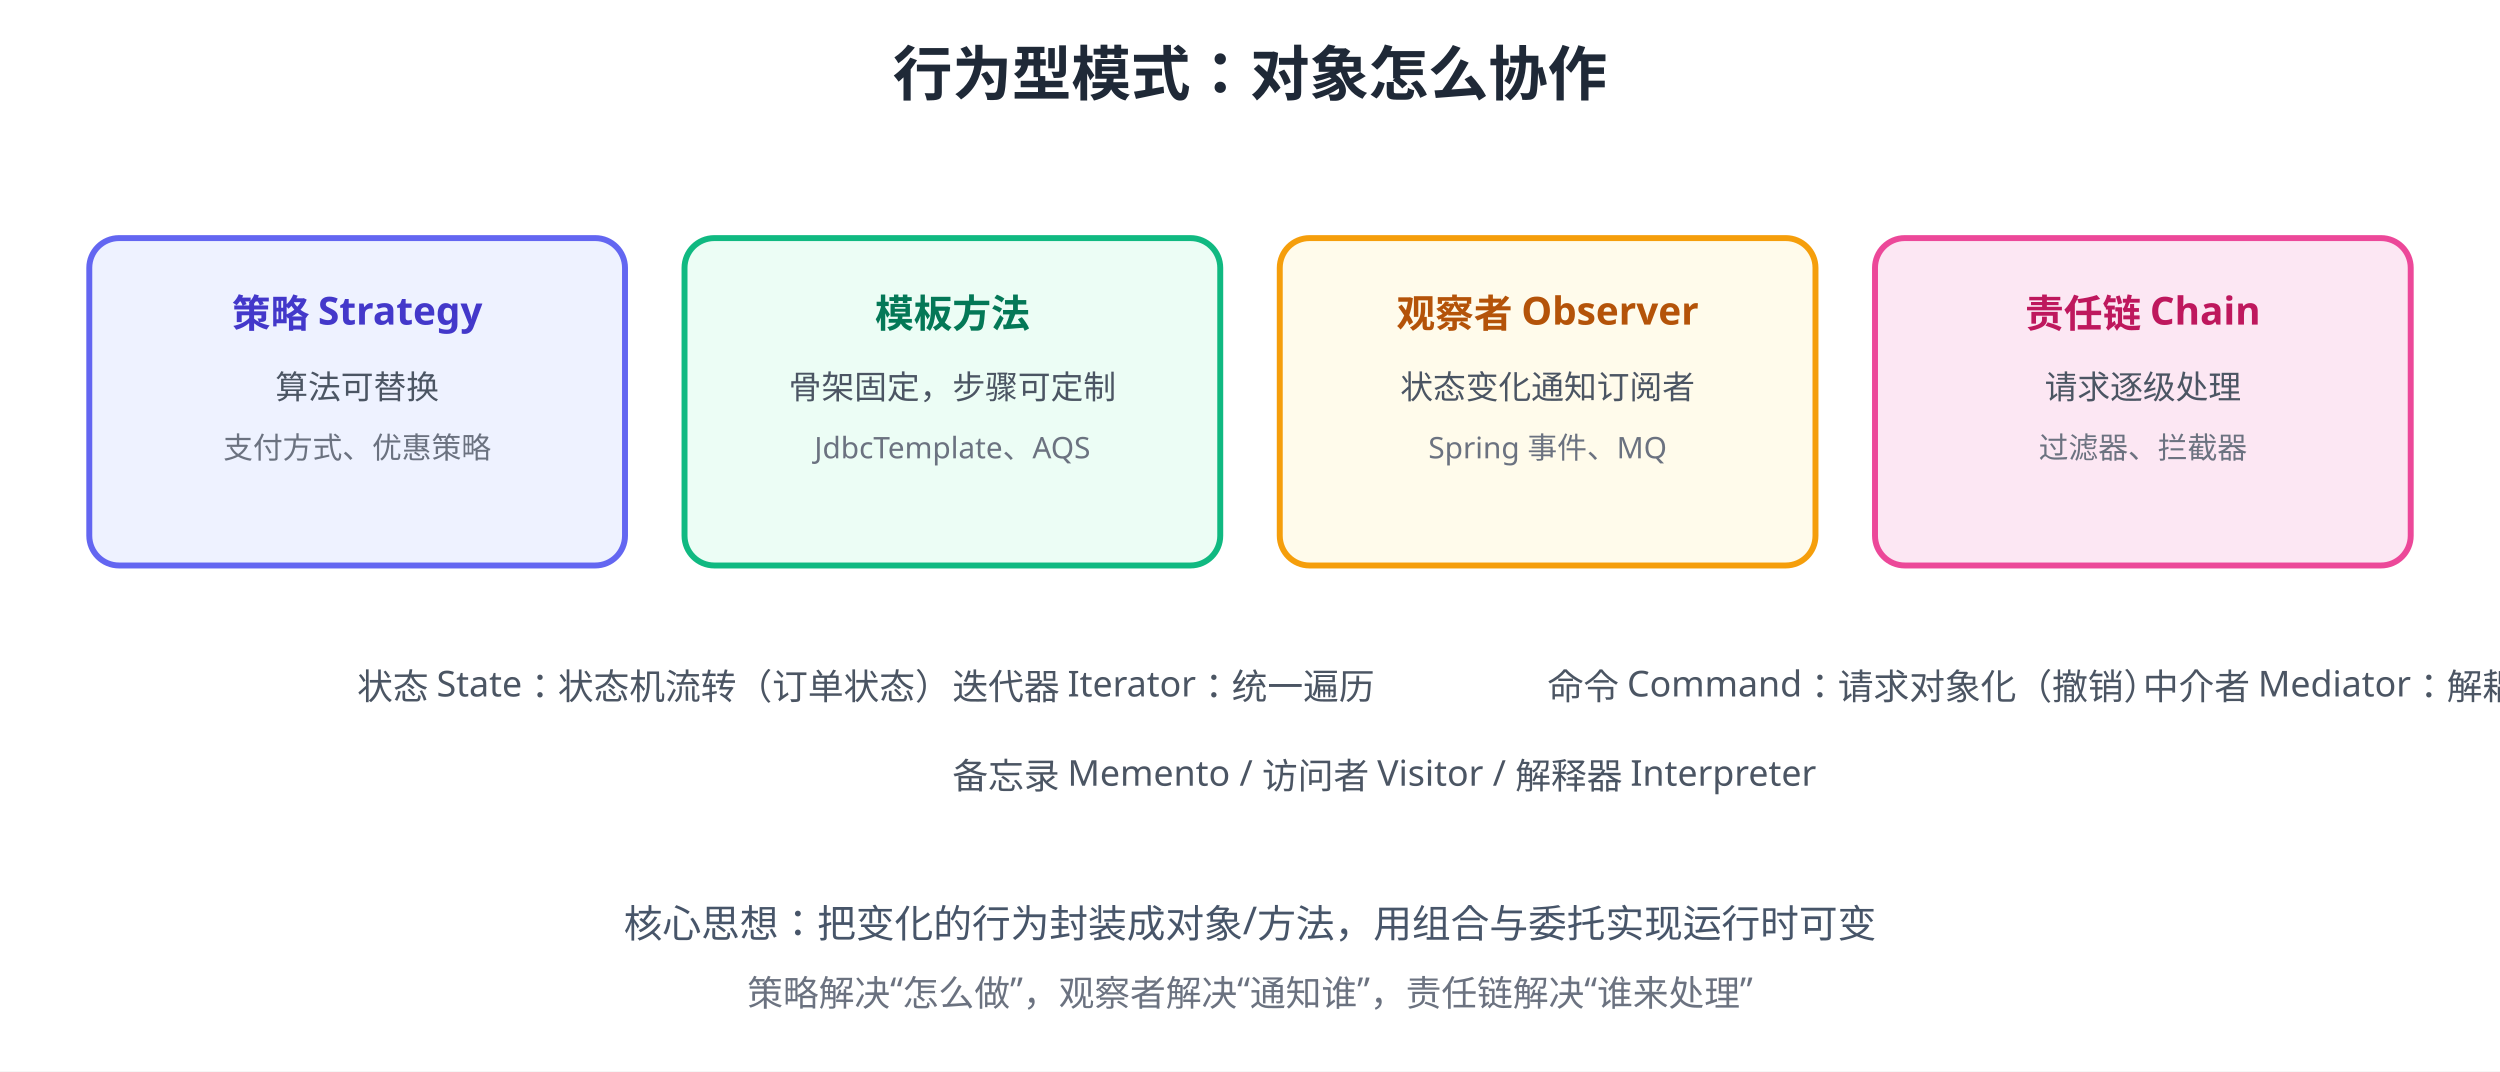
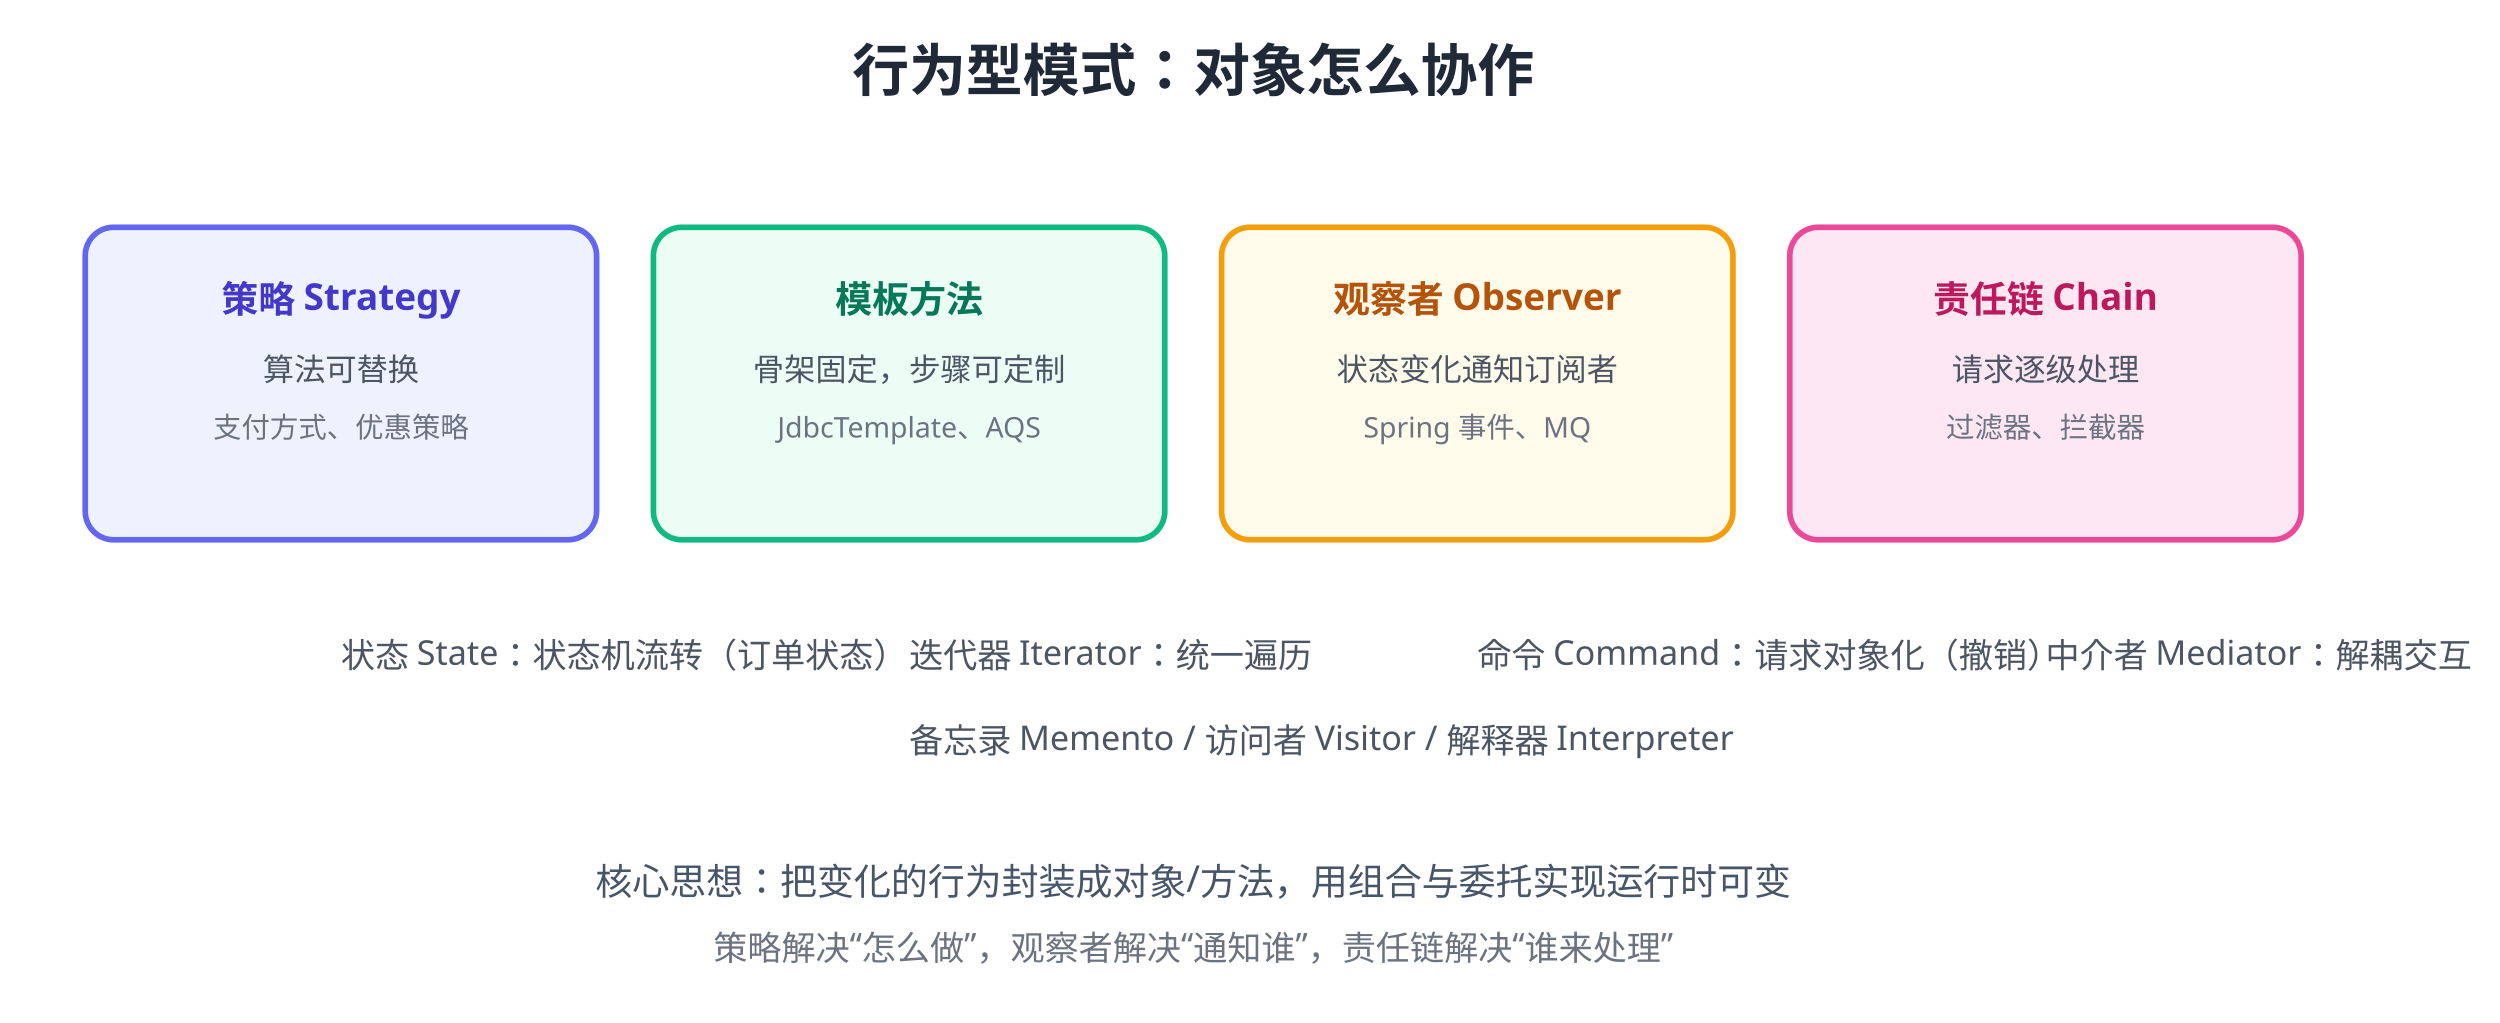
- <svg xmlns="http://www.w3.org/2000/svg" width="840" height="360" viewBox="0 0 840 360" font-family="'Microsoft YaHei', 'PingFang SC', sans-serif">
-   <rect width="840" height="360" fill="#ffffff" />
+ <svg xmlns="http://www.w3.org/2000/svg" width="880" height="360" viewBox="0 0 880 360" font-family="'Microsoft YaHei', 'PingFang SC', sans-serif">
+   <rect width="880" height="360" fill="#ffffff" />
  <text x="420" y="32" text-anchor="middle" font-size="20" font-weight="bold" fill="#1f2937">行为型模式：对象怎么协作</text>
  <g font-size="13" text-anchor="middle">
    <rect x="30" y="80" width="180" height="110" rx="10" fill="#eef2ff" stroke="#6366f1" stroke-width="2" />
    <text x="120" y="110" fill="#4338ca" font-weight="bold">策略 Strategy</text>
    <text x="120" y="134" fill="#4b5563" font-size="11">算法可替换</text>
    <text x="120" y="154" fill="#6b7280" font-size="10">支付方式、优惠策略</text>
    <rect x="230" y="80" width="180" height="110" rx="10" fill="#ecfdf5" stroke="#10b981" stroke-width="2" />
    <text x="320" y="110" fill="#047857" font-weight="bold">模板方法</text>
    <text x="320" y="134" fill="#4b5563" font-size="11">骨架固定，步骤可定制</text>
    <text x="320" y="154" fill="#6b7280" font-size="10">JdbcTemplate、AQS</text>
    <rect x="430" y="80" width="180" height="110" rx="10" fill="#fffbeb" stroke="#f59e0b" stroke-width="2" />
    <text x="520" y="110" fill="#b45309" font-weight="bold">观察者 Observer</text>
    <text x="520" y="134" fill="#4b5563" font-size="11">状态变化通知订阅者</text>
    <text x="520" y="154" fill="#6b7280" font-size="10">Spring 事件、MQ</text>
    <rect x="630" y="80" width="180" height="110" rx="10" fill="#fce7f3" stroke="#ec4899" stroke-width="2" />
    <text x="720" y="110" fill="#be185d" font-weight="bold">责任链 Chain</text>
    <text x="720" y="134" fill="#4b5563" font-size="11">请求逐级处理</text>
    <text x="720" y="154" fill="#6b7280" font-size="10">过滤器、拦截器</text>
  </g>
  <g font-size="12" fill="#4b5563">
    <text x="120" y="235">状态 State：状态机流转（订单状态）</text>
    <text x="320" y="235">迭代器 Iterator：统一遍历</text>
    <text x="520" y="235">命令 Command：请求对象化（撤销）</text>
    <text x="720" y="235">中介者 Mediator：解耦交互</text>
    <text x="320" y="265">备忘录 Memento / 访问者 Visitor / 解释器 Interpreter</text>
  </g>
  <text x="420" y="315" text-anchor="middle" font-size="13" fill="#475569">核心思想：把变化的行为封装成对象/方法，用组合与委托实现运行时可变</text>
  <text x="420" y="338" text-anchor="middle" font-size="12" fill="#6b7280">策略解决“怎么做”，观察者解决“通知谁”，责任链解决“谁来处理”</text>
</svg>
